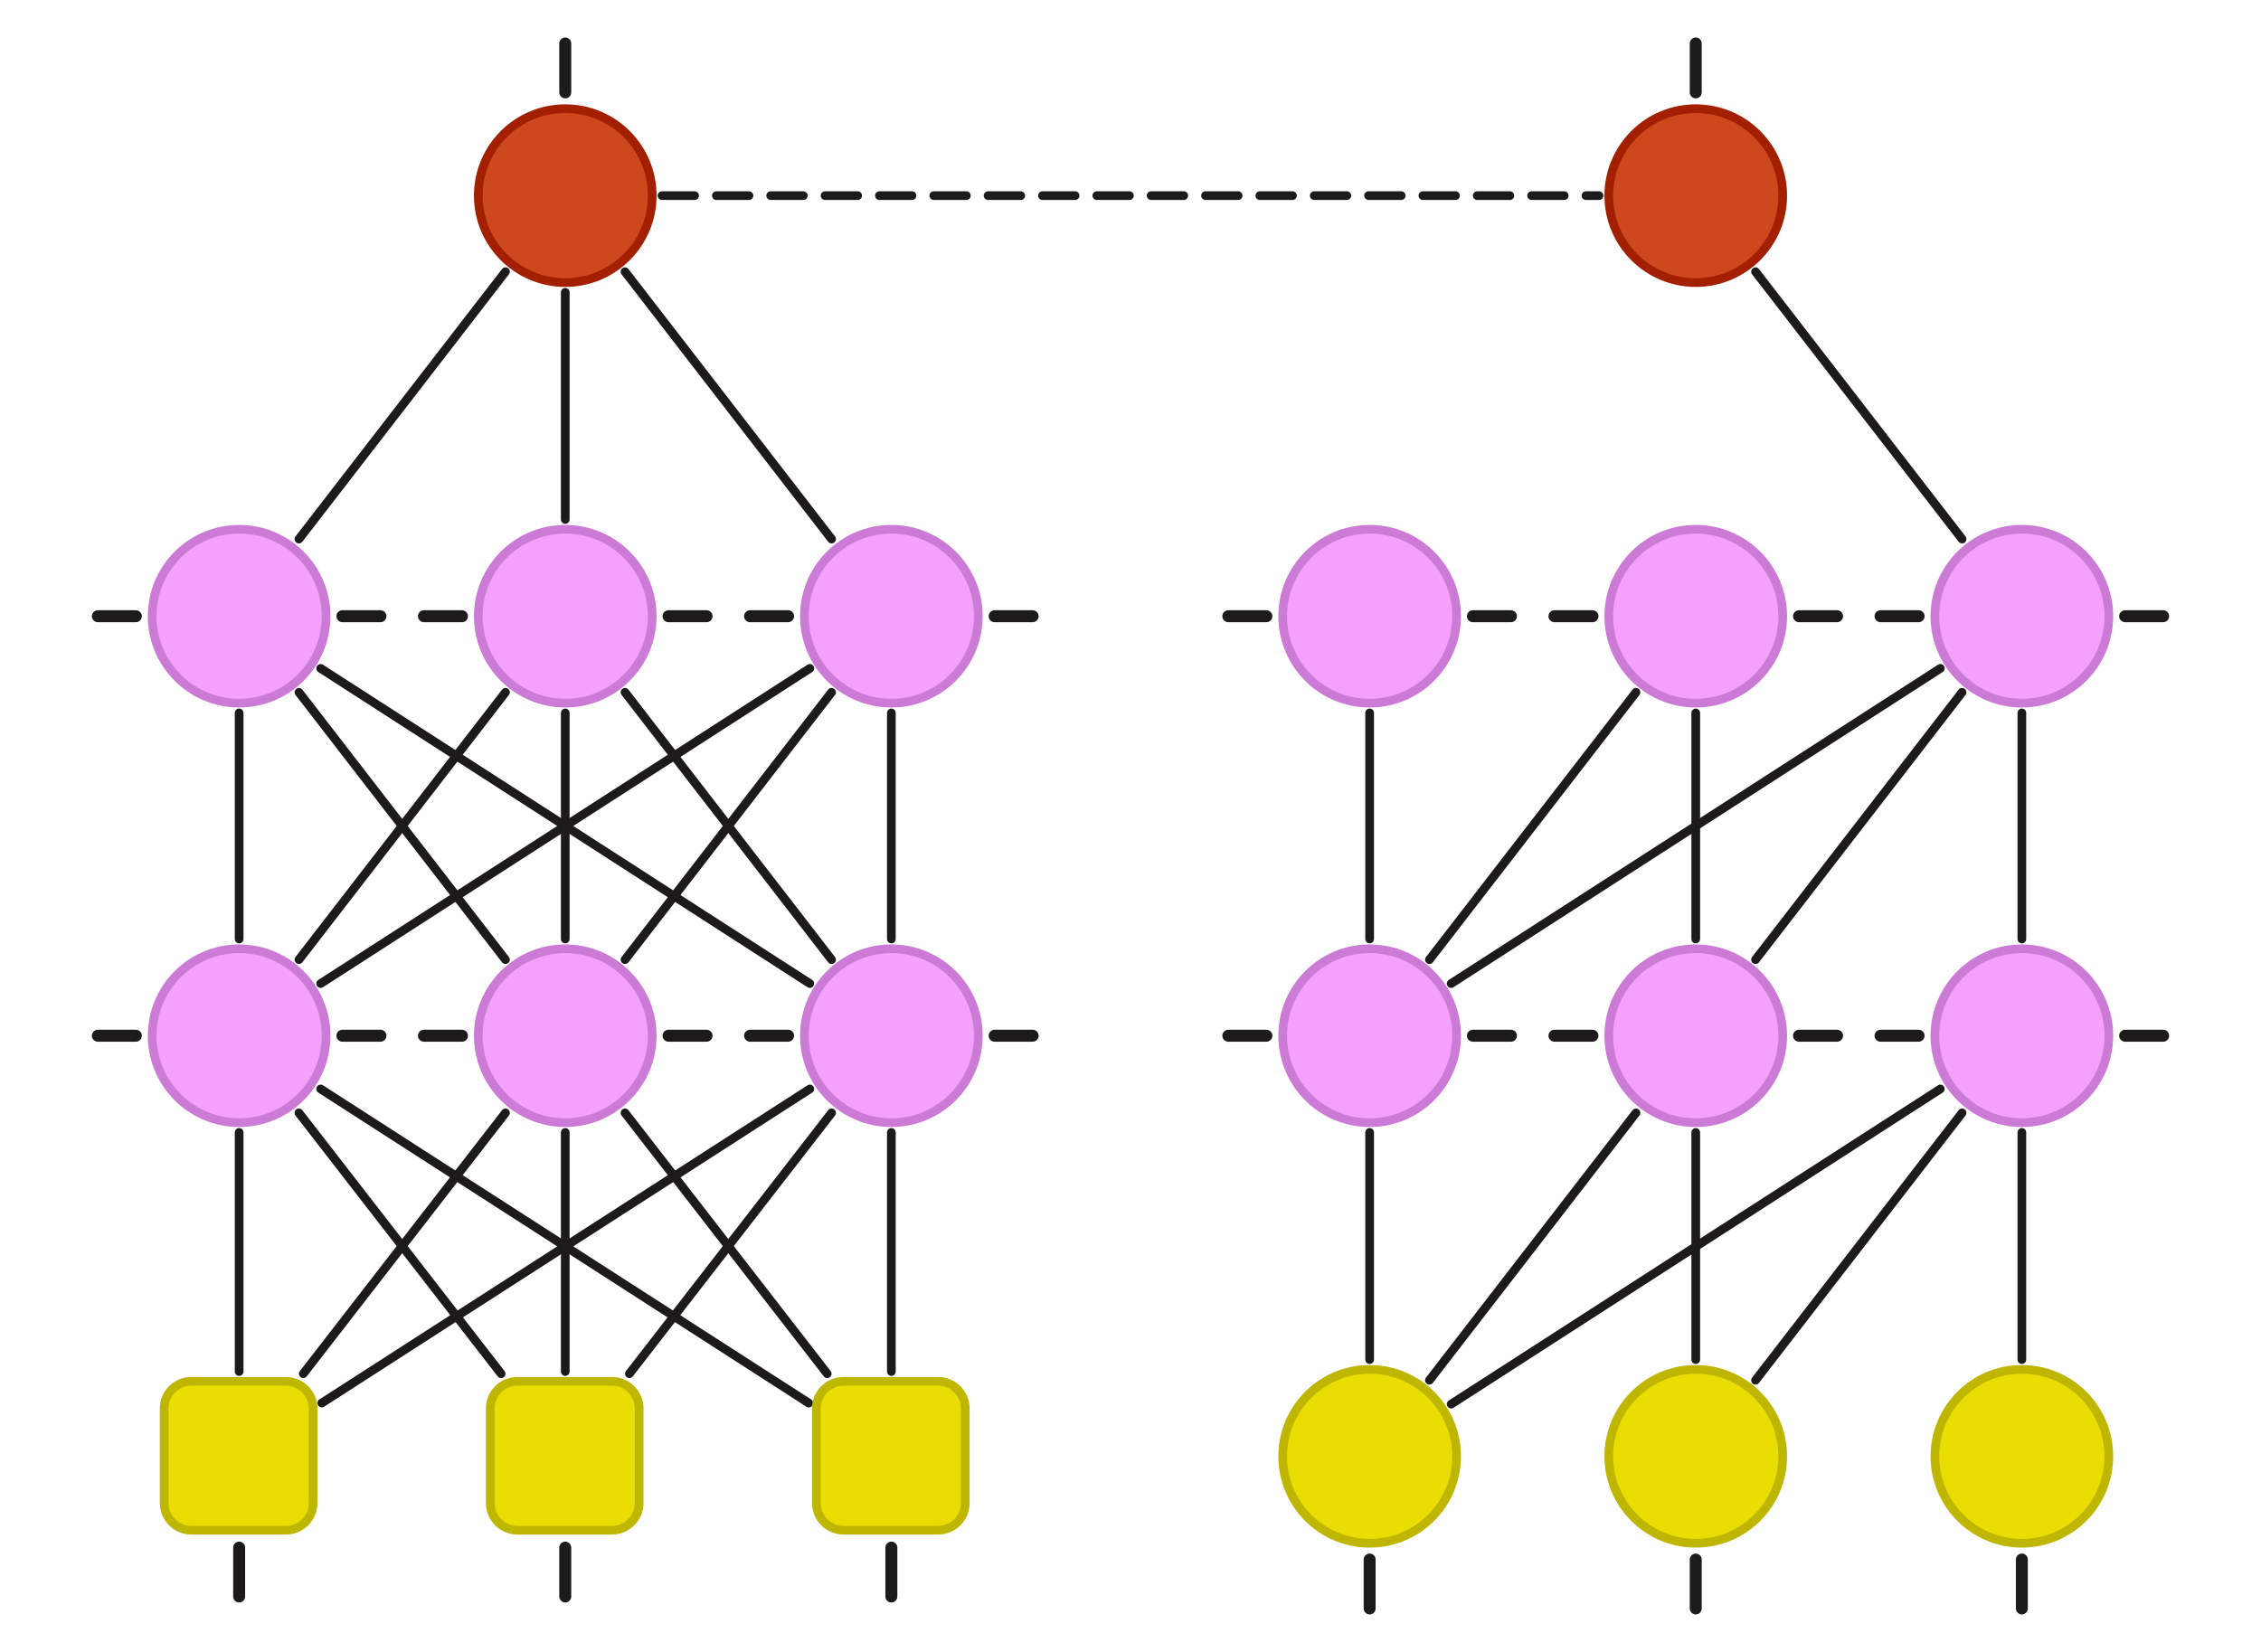
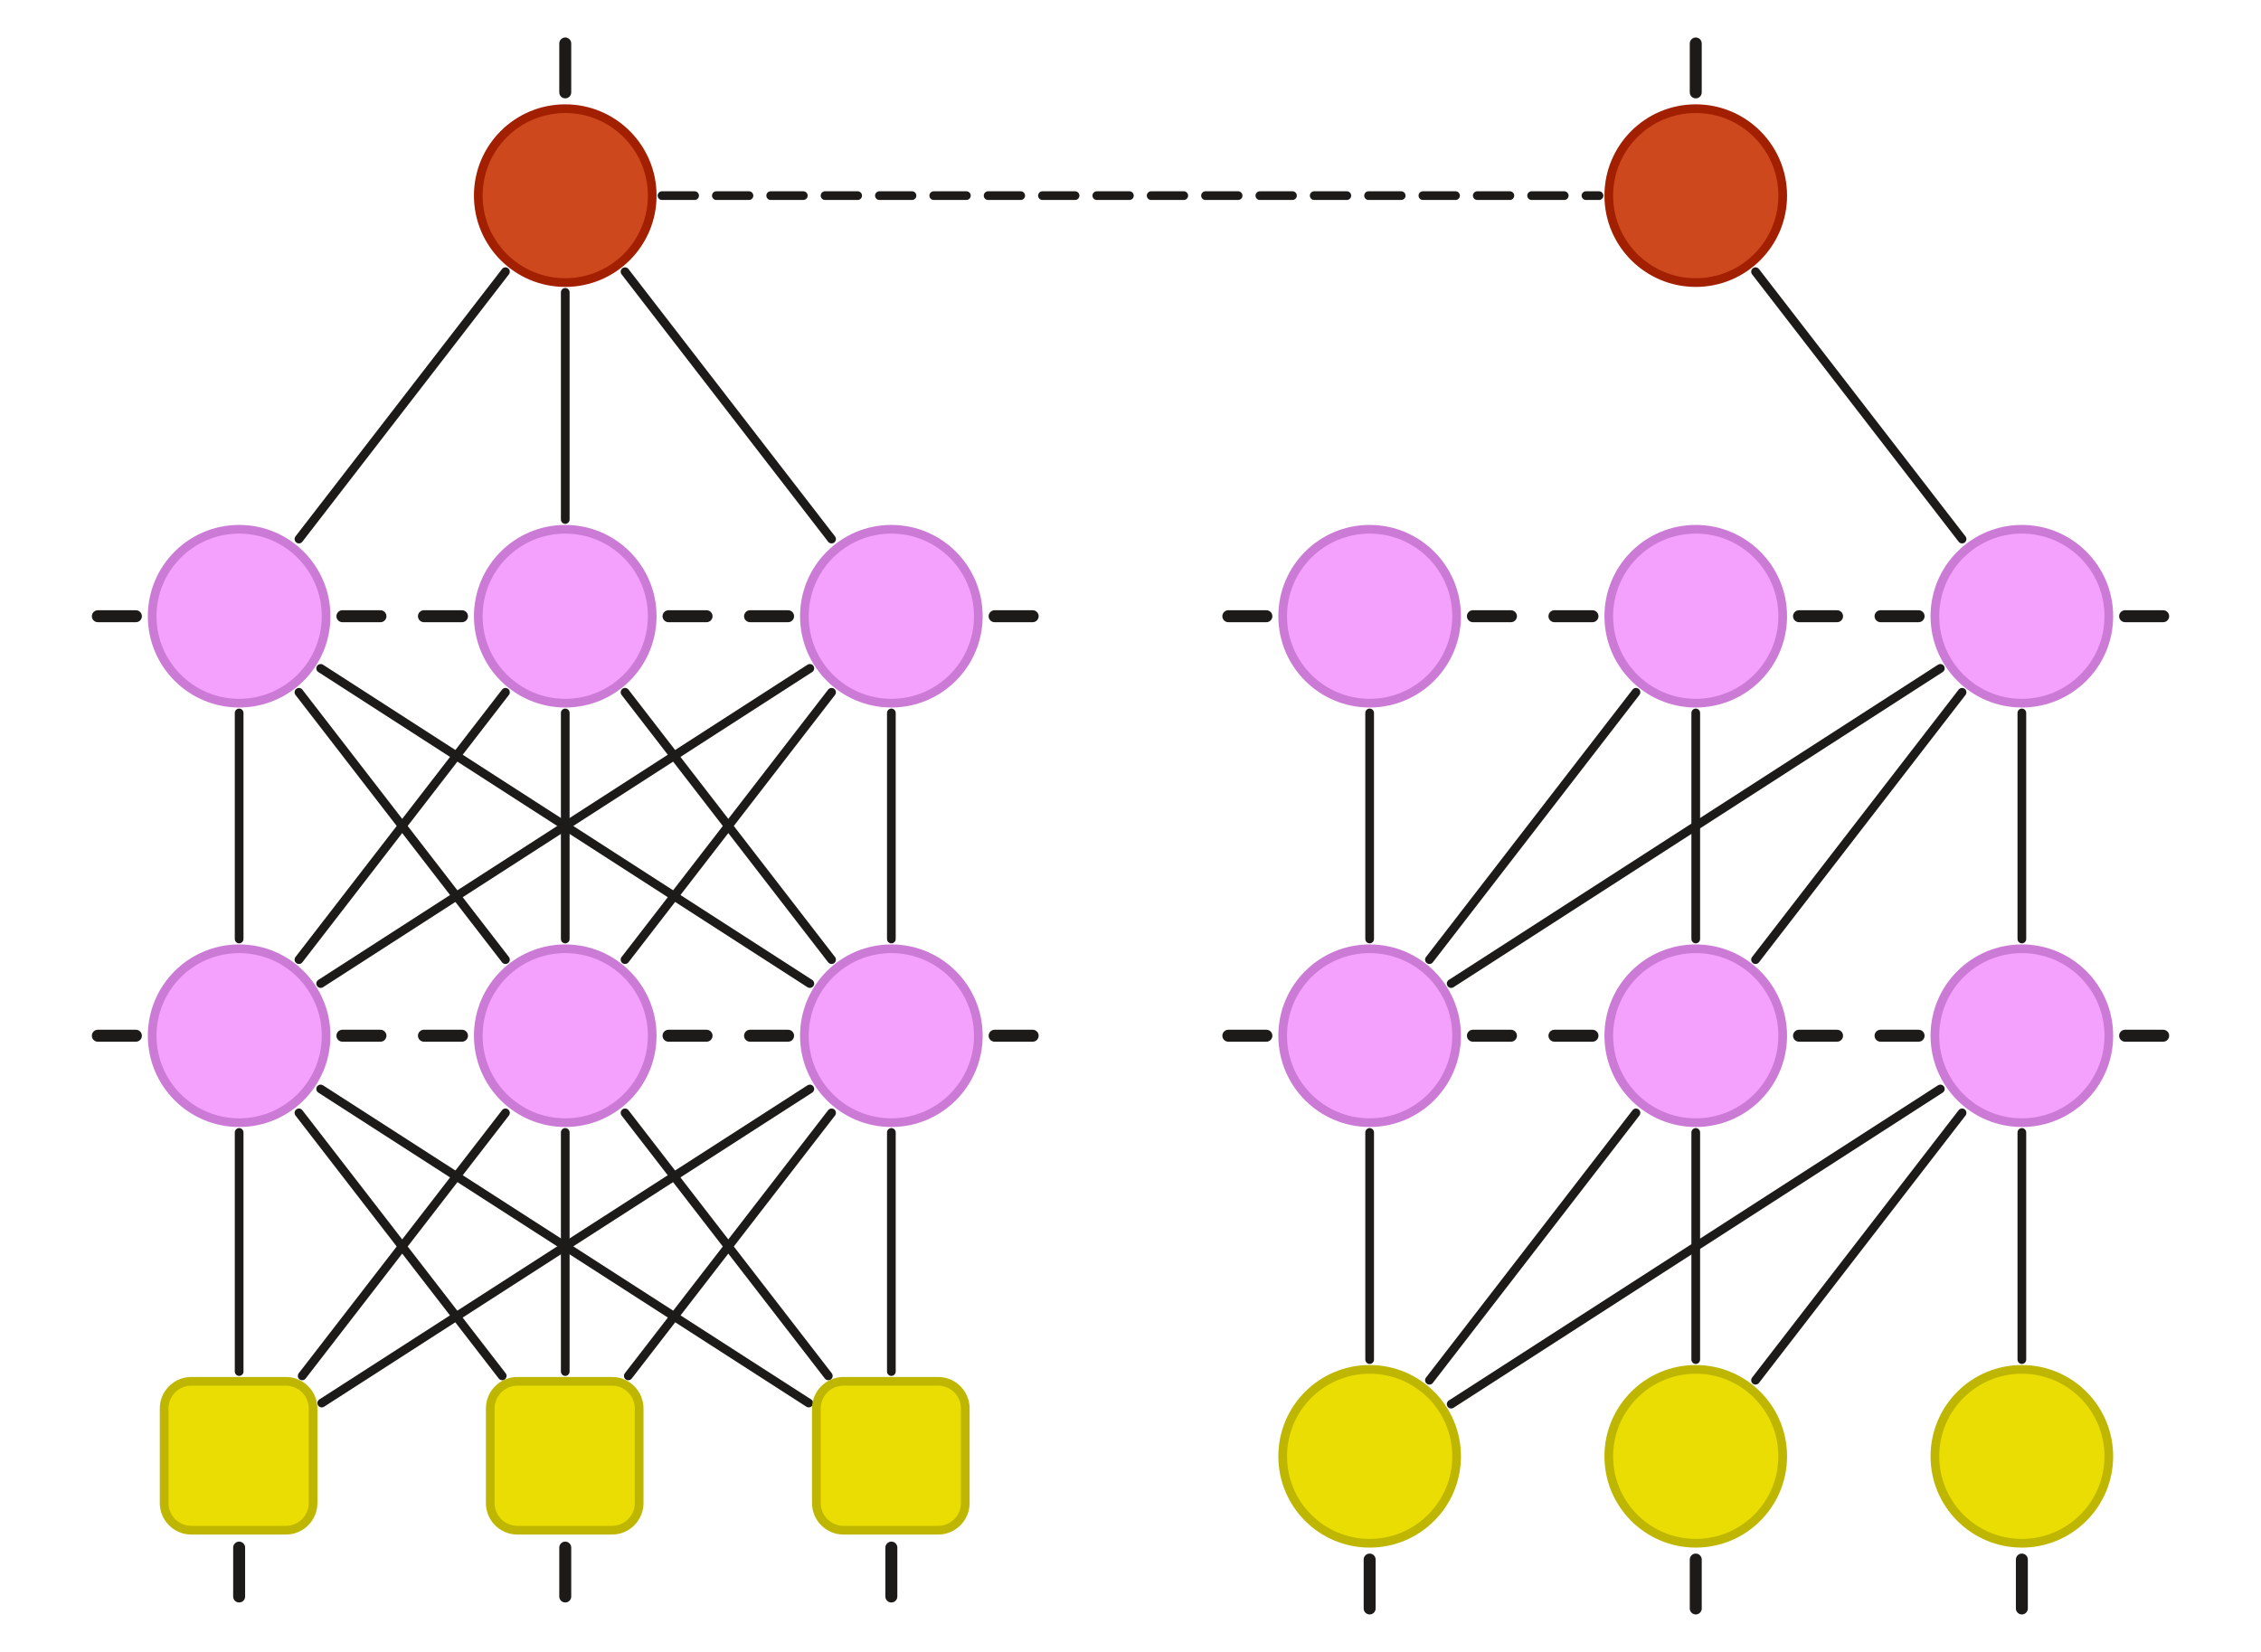
<svg xmlns="http://www.w3.org/2000/svg" viewBox="0 0 208 152" width="416" height="304" role="img">
  <defs>
    <marker id="arr-clip" viewBox="0 0 10 10" refX="8" refY="5" markerUnits="userSpaceOnUse" markerWidth="5.4" markerHeight="5.4" orient="auto-start-reverse">
      <path d="M2 1L8 5L2 9" fill="none" stroke="#1C1B19" stroke-width="1.481" stroke-linecap="round" stroke-linejoin="round" />
    </marker>
  </defs>
  <g fill="none" stroke="#1C1B19" stroke-width="0.8" stroke-linecap="round" stroke-linejoin="round">
    <line x1="22" y1="126.2" x2="22" y2="104.2" />
-     <line x1="46.1" y1="126.4" x2="27.5" y2="102.4" />
+     <line x1="46.2" y1="126.6" x2="27.5" y2="102.4" />
    <line x1="74.4" y1="129.1" x2="29.5" y2="100.2" />
-     <line x1="27.9" y1="126.4" x2="46.5" y2="102.4" />
+     <line x1="27.8" y1="126.6" x2="46.5" y2="102.4" />
    <line x1="52" y1="126.2" x2="52" y2="104.2" />
-     <line x1="76.1" y1="126.4" x2="57.5" y2="102.4" />
+     <line x1="76.2" y1="126.6" x2="57.5" y2="102.4" />
    <line x1="29.6" y1="129.1" x2="74.5" y2="100.2" />
-     <line x1="57.9" y1="126.4" x2="76.5" y2="102.4" />
+     <line x1="57.8" y1="126.6" x2="76.5" y2="102.4" />
    <line x1="82" y1="126.2" x2="82" y2="104.2" />
    <line x1="22" y1="86.4" x2="22" y2="65.6" />
    <line x1="46.5" y1="88.3" x2="27.5" y2="63.7" />
    <line x1="74.5" y1="90.5" x2="29.5" y2="61.5" />
    <line x1="27.5" y1="88.3" x2="46.5" y2="63.7" />
    <line x1="52" y1="86.4" x2="52" y2="65.6" />
    <line x1="76.5" y1="88.3" x2="57.5" y2="63.7" />
    <line x1="29.5" y1="90.5" x2="74.5" y2="61.5" />
    <line x1="57.5" y1="88.3" x2="76.5" y2="63.7" />
    <line x1="82" y1="86.4" x2="82" y2="65.6" />
    <line x1="27.5" y1="49.6" x2="46.5" y2="25" />
    <line x1="52" y1="47.8" x2="52" y2="26.9" />
    <line x1="76.5" y1="49.6" x2="57.5" y2="25" />
    <line x1="126" y1="125.1" x2="126" y2="104.2" />
    <line x1="131.5" y1="127" x2="150.5" y2="102.4" />
    <line x1="156" y1="125.1" x2="156" y2="104.2" />
    <line x1="133.5" y1="129.2" x2="178.5" y2="100.2" />
    <line x1="161.5" y1="127" x2="180.5" y2="102.4" />
    <line x1="186" y1="125.1" x2="186" y2="104.2" />
    <line x1="126" y1="86.4" x2="126" y2="65.6" />
    <line x1="131.5" y1="88.3" x2="150.5" y2="63.7" />
    <line x1="156" y1="86.4" x2="156" y2="65.6" />
    <line x1="133.5" y1="90.5" x2="178.5" y2="61.5" />
    <line x1="161.5" y1="88.3" x2="180.5" y2="63.7" />
    <line x1="186" y1="86.4" x2="186" y2="65.6" />
    <line x1="180.5" y1="49.6" x2="161.5" y2="25" />
  </g>
  <g fill="none" stroke="#1C1B19" stroke-width="0.8" stroke-linecap="round" stroke-linejoin="round" stroke-dasharray="3 2">
    <line x1="60.9" y1="18" x2="147.1" y2="18" />
  </g>
  <circle cx="126" cy="134" r="8" fill="#E9DD03" stroke="#BEB600" stroke-width="0.8" />
  <g stroke="#1C1B19" stroke-width="1.1" stroke-linecap="round">
    <line x1="126" y1="143.5" x2="126" y2="148" />
  </g>
  <circle cx="156" cy="134" r="8" fill="#E9DD03" stroke="#BEB600" stroke-width="0.8" />
  <g stroke="#1C1B19" stroke-width="1.1" stroke-linecap="round">
    <line x1="156" y1="143.5" x2="156" y2="148" />
  </g>
  <circle cx="186" cy="134" r="8" fill="#E9DD03" stroke="#BEB600" stroke-width="0.8" />
  <g stroke="#1C1B19" stroke-width="1.1" stroke-linecap="round">
    <line x1="186" y1="143.5" x2="186" y2="148" />
  </g>
  <rect x="15.1" y="127.1" width="13.7" height="13.7" rx="2.5" fill="#E9DD03" stroke="#BEB600" stroke-width="0.8" />
  <g stroke="#1C1B19" stroke-width="1.1" stroke-linecap="round">
    <line x1="22" y1="142.4" x2="22" y2="146.9" />
  </g>
  <rect x="45.1" y="127.1" width="13.7" height="13.7" rx="2.5" fill="#E9DD03" stroke="#BEB600" stroke-width="0.8" />
  <g stroke="#1C1B19" stroke-width="1.1" stroke-linecap="round">
    <line x1="52" y1="142.4" x2="52" y2="146.9" />
  </g>
  <rect x="75.1" y="127.1" width="13.7" height="13.7" rx="2.5" fill="#E9DD03" stroke="#BEB600" stroke-width="0.8" />
  <g stroke="#1C1B19" stroke-width="1.1" stroke-linecap="round">
    <line x1="82" y1="142.4" x2="82" y2="146.9" />
  </g>
  <circle cx="22" cy="95.3" r="8" fill="#F4A1FD" stroke="#CB7BD5" stroke-width="0.8" />
  <g stroke="#1C1B19" stroke-width="1.1" stroke-linecap="round">
    <line x1="31.5" y1="95.3" x2="35" y2="95.3" />
    <line x1="12.5" y1="95.3" x2="9" y2="95.3" />
  </g>
  <circle cx="52" cy="95.3" r="8" fill="#F4A1FD" stroke="#CB7BD5" stroke-width="0.8" />
  <g stroke="#1C1B19" stroke-width="1.1" stroke-linecap="round">
    <line x1="61.5" y1="95.3" x2="65" y2="95.3" />
    <line x1="42.5" y1="95.3" x2="39" y2="95.3" />
  </g>
  <circle cx="82" cy="95.3" r="8" fill="#F4A1FD" stroke="#CB7BD5" stroke-width="0.8" />
  <g stroke="#1C1B19" stroke-width="1.1" stroke-linecap="round">
    <line x1="91.5" y1="95.3" x2="95" y2="95.3" />
    <line x1="72.5" y1="95.3" x2="69" y2="95.3" />
  </g>
  <circle cx="22" cy="56.7" r="8" fill="#F4A1FD" stroke="#CB7BD5" stroke-width="0.8" />
  <g stroke="#1C1B19" stroke-width="1.1" stroke-linecap="round">
    <line x1="31.5" y1="56.7" x2="35" y2="56.7" />
    <line x1="12.5" y1="56.7" x2="9" y2="56.7" />
  </g>
  <circle cx="52" cy="56.7" r="8" fill="#F4A1FD" stroke="#CB7BD5" stroke-width="0.8" />
  <g stroke="#1C1B19" stroke-width="1.1" stroke-linecap="round">
    <line x1="61.5" y1="56.7" x2="65" y2="56.7" />
    <line x1="42.5" y1="56.7" x2="39" y2="56.7" />
  </g>
  <circle cx="82" cy="56.7" r="8" fill="#F4A1FD" stroke="#CB7BD5" stroke-width="0.8" />
  <g stroke="#1C1B19" stroke-width="1.1" stroke-linecap="round">
    <line x1="91.5" y1="56.7" x2="95" y2="56.7" />
    <line x1="72.5" y1="56.7" x2="69" y2="56.7" />
  </g>
  <circle cx="126" cy="95.3" r="8" fill="#F4A1FD" stroke="#CB7BD5" stroke-width="0.8" />
  <g stroke="#1C1B19" stroke-width="1.1" stroke-linecap="round">
    <line x1="135.5" y1="95.3" x2="139" y2="95.3" />
    <line x1="116.5" y1="95.3" x2="113" y2="95.3" />
  </g>
  <circle cx="156" cy="95.3" r="8" fill="#F4A1FD" stroke="#CB7BD5" stroke-width="0.8" />
  <g stroke="#1C1B19" stroke-width="1.1" stroke-linecap="round">
    <line x1="165.5" y1="95.3" x2="169" y2="95.3" />
    <line x1="146.5" y1="95.3" x2="143" y2="95.3" />
  </g>
  <circle cx="186" cy="95.3" r="8" fill="#F4A1FD" stroke="#CB7BD5" stroke-width="0.8" />
  <g stroke="#1C1B19" stroke-width="1.1" stroke-linecap="round">
    <line x1="195.5" y1="95.3" x2="199" y2="95.3" />
    <line x1="176.5" y1="95.3" x2="173" y2="95.3" />
  </g>
  <circle cx="126" cy="56.7" r="8" fill="#F4A1FD" stroke="#CB7BD5" stroke-width="0.8" />
  <g stroke="#1C1B19" stroke-width="1.1" stroke-linecap="round">
    <line x1="135.5" y1="56.7" x2="139" y2="56.7" />
    <line x1="116.5" y1="56.7" x2="113" y2="56.7" />
  </g>
  <circle cx="156" cy="56.7" r="8" fill="#F4A1FD" stroke="#CB7BD5" stroke-width="0.8" />
  <g stroke="#1C1B19" stroke-width="1.1" stroke-linecap="round">
    <line x1="165.5" y1="56.7" x2="169" y2="56.7" />
    <line x1="146.5" y1="56.7" x2="143" y2="56.7" />
  </g>
  <circle cx="186" cy="56.7" r="8" fill="#F4A1FD" stroke="#CB7BD5" stroke-width="0.8" />
  <g stroke="#1C1B19" stroke-width="1.1" stroke-linecap="round">
    <line x1="195.5" y1="56.7" x2="199" y2="56.7" />
    <line x1="176.5" y1="56.7" x2="173" y2="56.7" />
  </g>
  <circle cx="52" cy="18" r="8" fill="#CE481E" stroke="#A21F00" stroke-width="0.8" />
  <g stroke="#1C1B19" stroke-width="1.1" stroke-linecap="round">
    <line x1="52" y1="8.5" x2="52" y2="4" />
  </g>
  <circle cx="156" cy="18" r="8" fill="#CE481E" stroke="#A21F00" stroke-width="0.8" />
  <g stroke="#1C1B19" stroke-width="1.1" stroke-linecap="round">
    <line x1="156" y1="8.5" x2="156" y2="4" />
  </g>
</svg>
